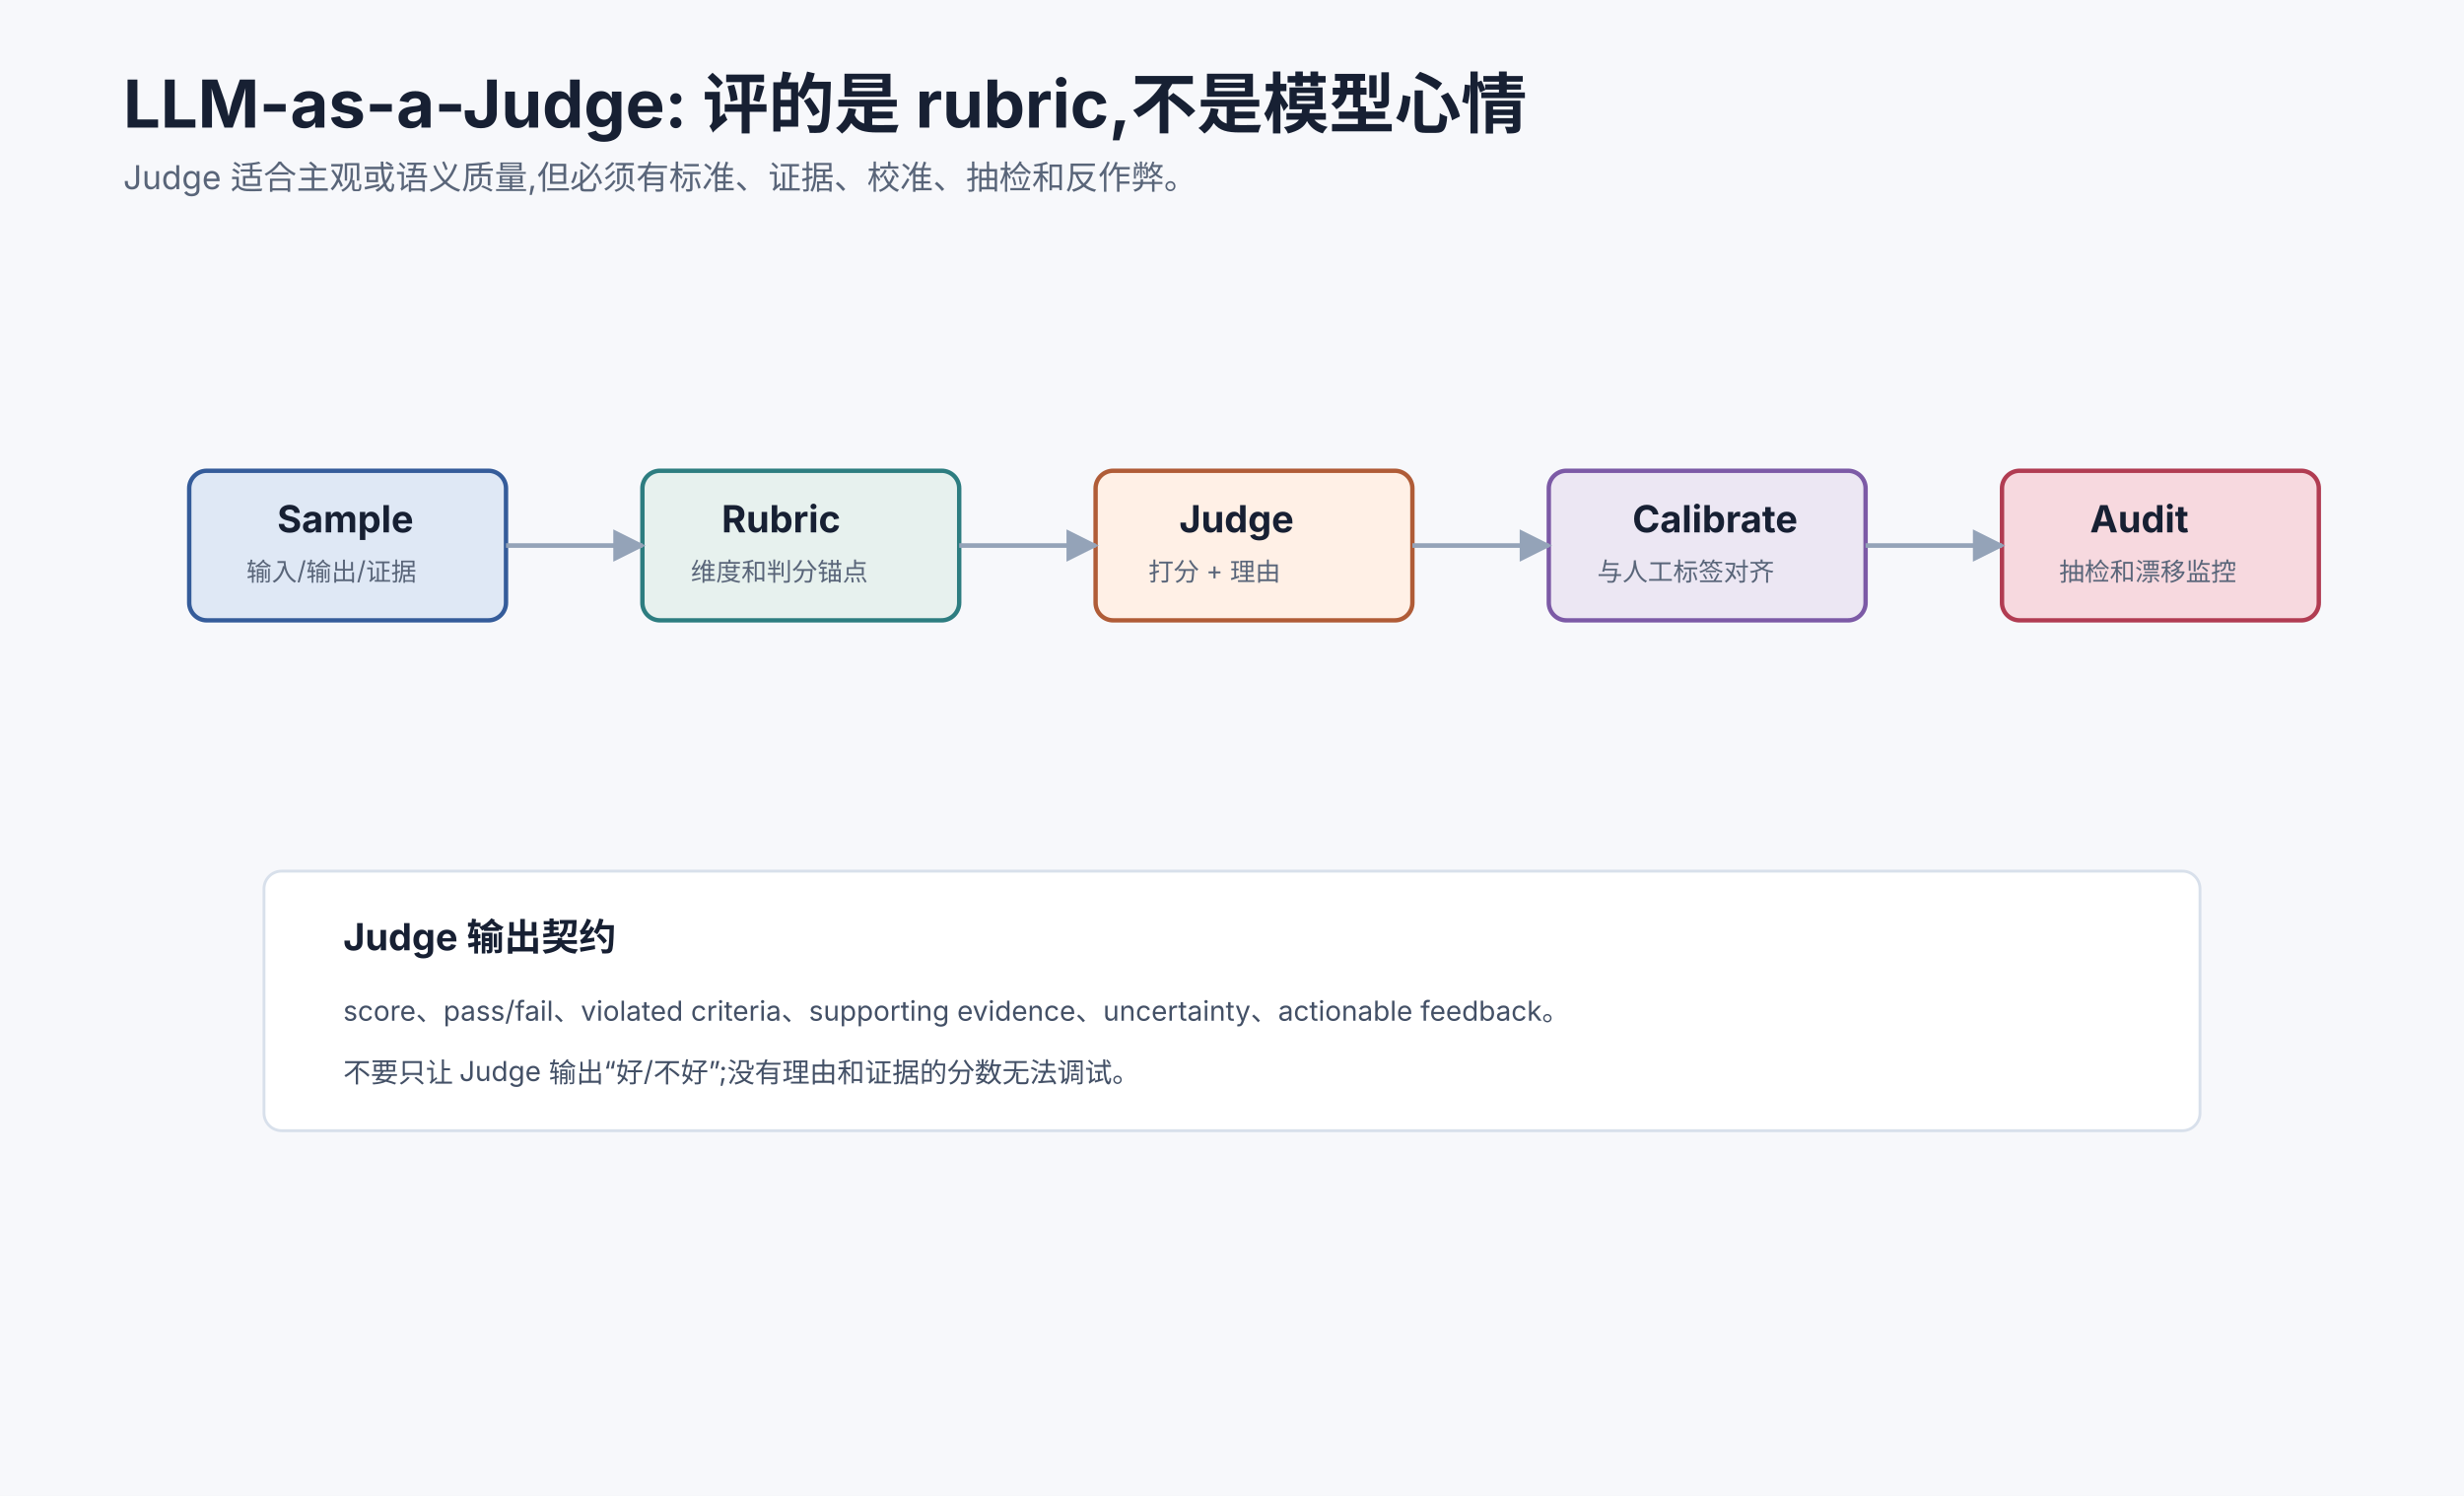
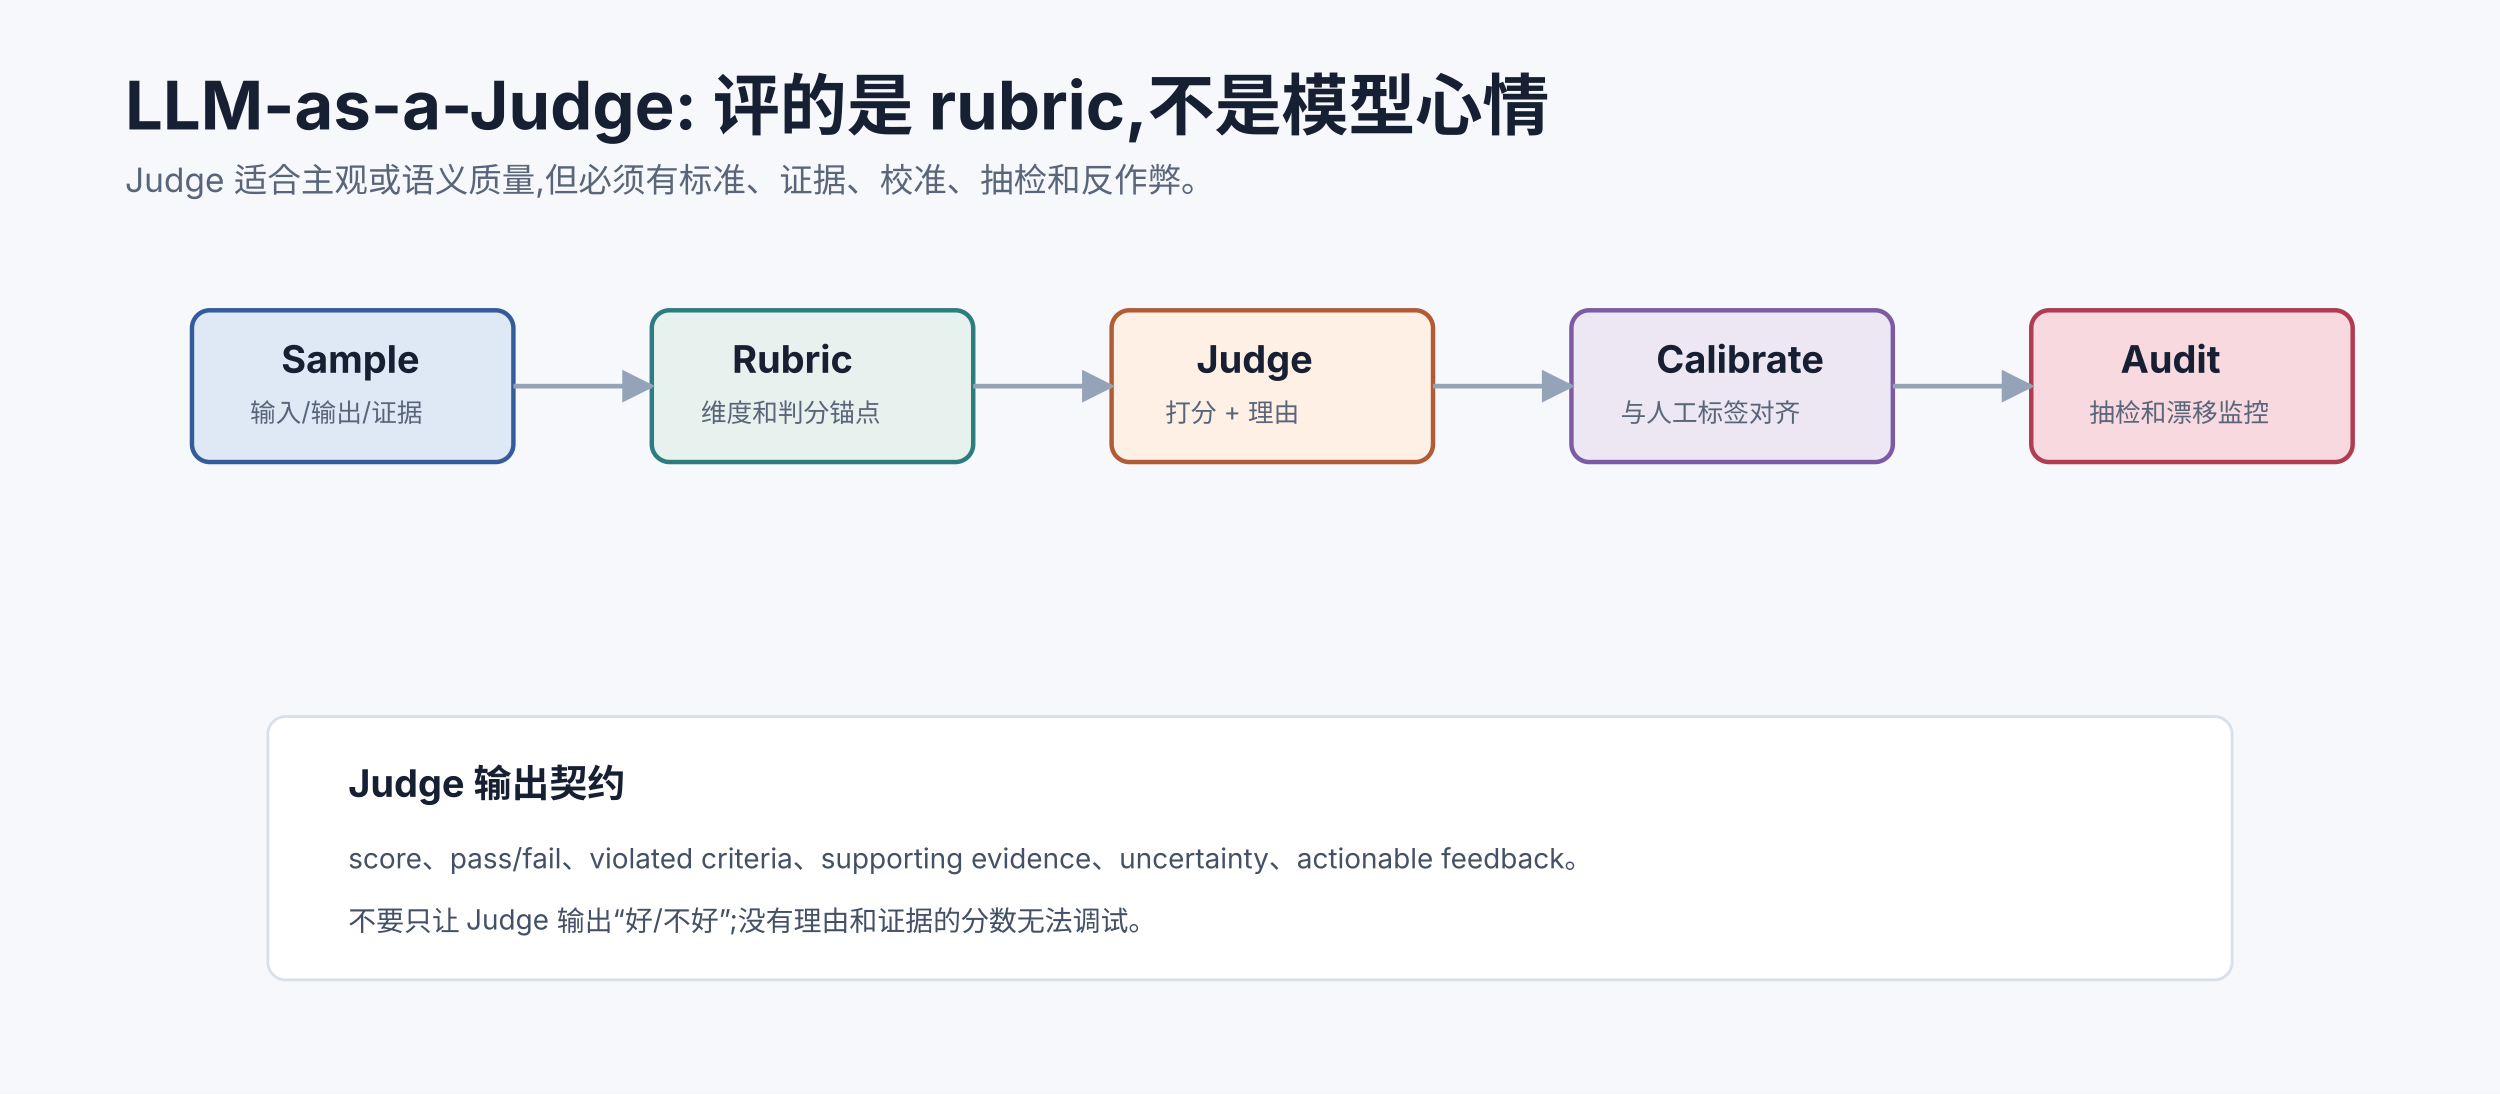
- <svg xmlns="http://www.w3.org/2000/svg" width="1120" height="680" viewBox="0 0 1120 680" role="img" aria-labelledby="title desc">
+ <svg xmlns="http://www.w3.org/2000/svg" width="1120" height="490" viewBox="0 0 1120 490" role="img" aria-labelledby="title desc">
  <defs>
    <style>.bg{fill:#f7f8fb}.title{font:700 30px system-ui,-apple-system,BlinkMacSystemFont,"Segoe UI",sans-serif;fill:#172033}.sub{font:400 15px system-ui,-apple-system,BlinkMacSystemFont,"Segoe UI",sans-serif;fill:#596579}.panel{fill:#fff;stroke:#d8e0eb;stroke-width:1.3}.head{font:700 17px system-ui,-apple-system,BlinkMacSystemFont,"Segoe UI",sans-serif;fill:#172033}.text{font:400 12.5px system-ui,-apple-system,BlinkMacSystemFont,"Segoe UI",sans-serif;fill:#435066}.small{font:400 11.5px system-ui,-apple-system,BlinkMacSystemFont,"Segoe UI",sans-serif;fill:#596579}.blue{fill:#dfe8f5;stroke:#355c9a;stroke-width:2}.green{fill:#e7f1ee;stroke:#2d7d80;stroke-width:2}.orange{fill:#fff0e6;stroke:#b05c37;stroke-width:2}.purple{fill:#ece7f3;stroke:#7c5aa6;stroke-width:2}.red{fill:#f7d9df;stroke:#b13c52;stroke-width:2}.arrow{fill:none;stroke:#94a3b8;stroke-width:2.1;marker-end:url(#arrow)}</style>
    <marker id="arrow" viewBox="0 0 10 10" refX="9" refY="5" markerWidth="7" markerHeight="7" orient="auto-start-reverse">
      <path d="M0 0 L10 5 L0 10 z" fill="#94a3b8" />
    </marker>
  </defs>
-   <rect class="bg" width="1120" height="680" />
+   <rect class="bg" width="1120" height="490" />
  <text class="title" x="56" y="58">LLM-as-a-Judge: 评的是 rubric,不是模型心情</text>
  <text class="sub" x="56" y="86">Judge 适合主观或语义质量,但必须有标准、证据、校准、抽检和反作弊。</text>
-   <rect class="blue" x="86" y="214" width="144" height="68" rx="8" />
-   <text class="head" x="126" y="242">Sample</text>
-   <text class="small" x="112" y="264">输入/输出/证据</text>
-   <rect class="green" x="292" y="214" width="144" height="68" rx="8" />
-   <text class="head" x="328" y="242">Rubric</text>
-   <text class="small" x="314" y="264">维度和判分锚点</text>
-   <rect class="orange" x="498" y="214" width="144" height="68" rx="8" />
-   <text class="head" x="536" y="242">Judge</text>
-   <text class="small" x="522" y="264">打分 + 理由</text>
-   <rect class="purple" x="704" y="214" width="144" height="68" rx="8" />
-   <text class="head" x="742" y="242">Calibrate</text>
-   <text class="small" x="726" y="264">与人工标签对齐</text>
-   <rect class="red" x="910" y="214" width="144" height="68" rx="8" />
-   <text class="head" x="950" y="242">Audit</text>
-   <text class="small" x="936" y="264">抽检和漂移监控</text>
-   <path class="arrow" d="M230 248 H292" />
-   <path class="arrow" d="M436 248 H498" />
-   <path class="arrow" d="M642 248 H704" />
-   <path class="arrow" d="M848 248 H910" />
-   <rect class="panel" x="120" y="396" width="880" height="118" rx="8" />
-   <text class="head" x="156" y="432">Judge 输出契约</text>
-   <text class="text" x="156" y="464">score、pass/fail、violated criteria、supporting evidence、uncertainty、actionable feedback。</text>
-   <text class="text" x="156" y="492">不要只让 Judge 输出“好/不好”;没有理由和证据的分数无法调试。</text>
+   <g transform="translate(0,-75)">
+     <rect class="blue" x="86" y="214" width="144" height="68" rx="8" />
+     <text class="head" x="126" y="242">Sample</text>
+     <text class="small" x="112" y="264">输入/输出/证据</text>
+     <rect class="green" x="292" y="214" width="144" height="68" rx="8" />
+     <text class="head" x="328" y="242">Rubric</text>
+     <text class="small" x="314" y="264">维度和判分锚点</text>
+     <rect class="orange" x="498" y="214" width="144" height="68" rx="8" />
+     <text class="head" x="536" y="242">Judge</text>
+     <text class="small" x="522" y="264">打分 + 理由</text>
+     <rect class="purple" x="704" y="214" width="144" height="68" rx="8" />
+     <text class="head" x="742" y="242">Calibrate</text>
+     <text class="small" x="726" y="264">与人工标签对齐</text>
+     <rect class="red" x="910" y="214" width="144" height="68" rx="8" />
+     <text class="head" x="950" y="242">Audit</text>
+     <text class="small" x="936" y="264">抽检和漂移监控</text>
+     <path class="arrow" d="M230 248 H292" />
+     <path class="arrow" d="M436 248 H498" />
+     <path class="arrow" d="M642 248 H704" />
+     <path class="arrow" d="M848 248 H910" />
+     <rect class="panel" x="120" y="396" width="880" height="118" rx="8" />
+     <text class="head" x="156" y="432">Judge 输出契约</text>
+     <text class="text" x="156" y="464">score、pass/fail、violated criteria、supporting evidence、uncertainty、actionable feedback。</text>
+     <text class="text" x="156" y="492">不要只让 Judge 输出“好/不好”;没有理由和证据的分数无法调试。</text>
+   </g>
</svg>
